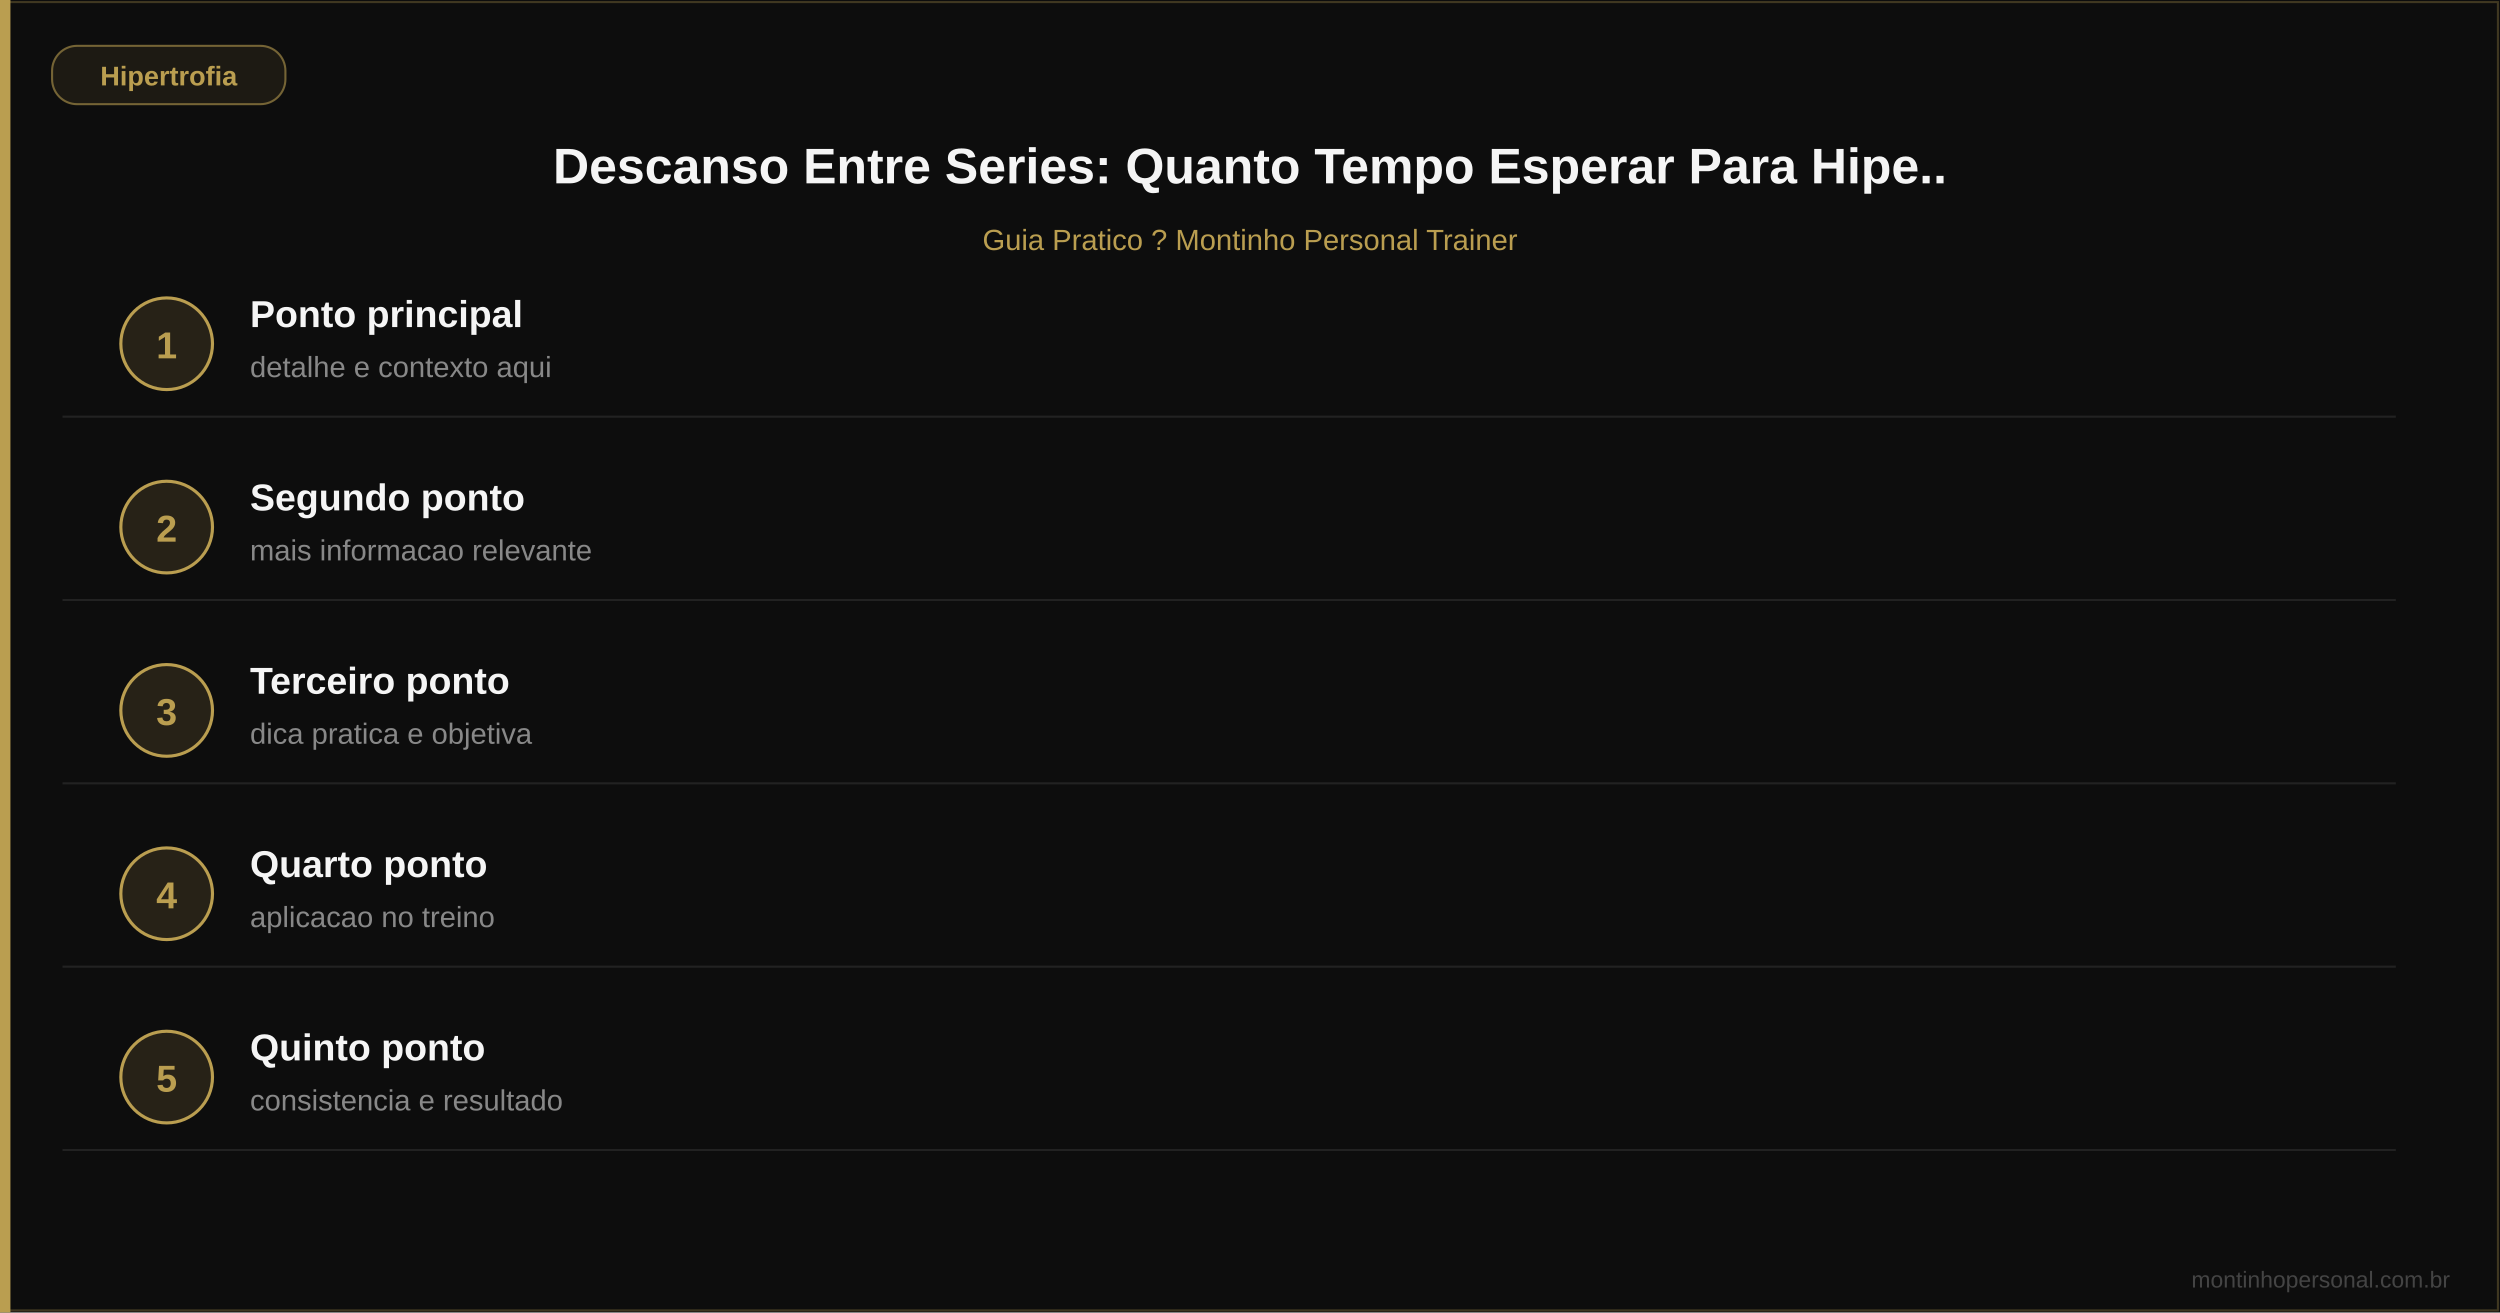
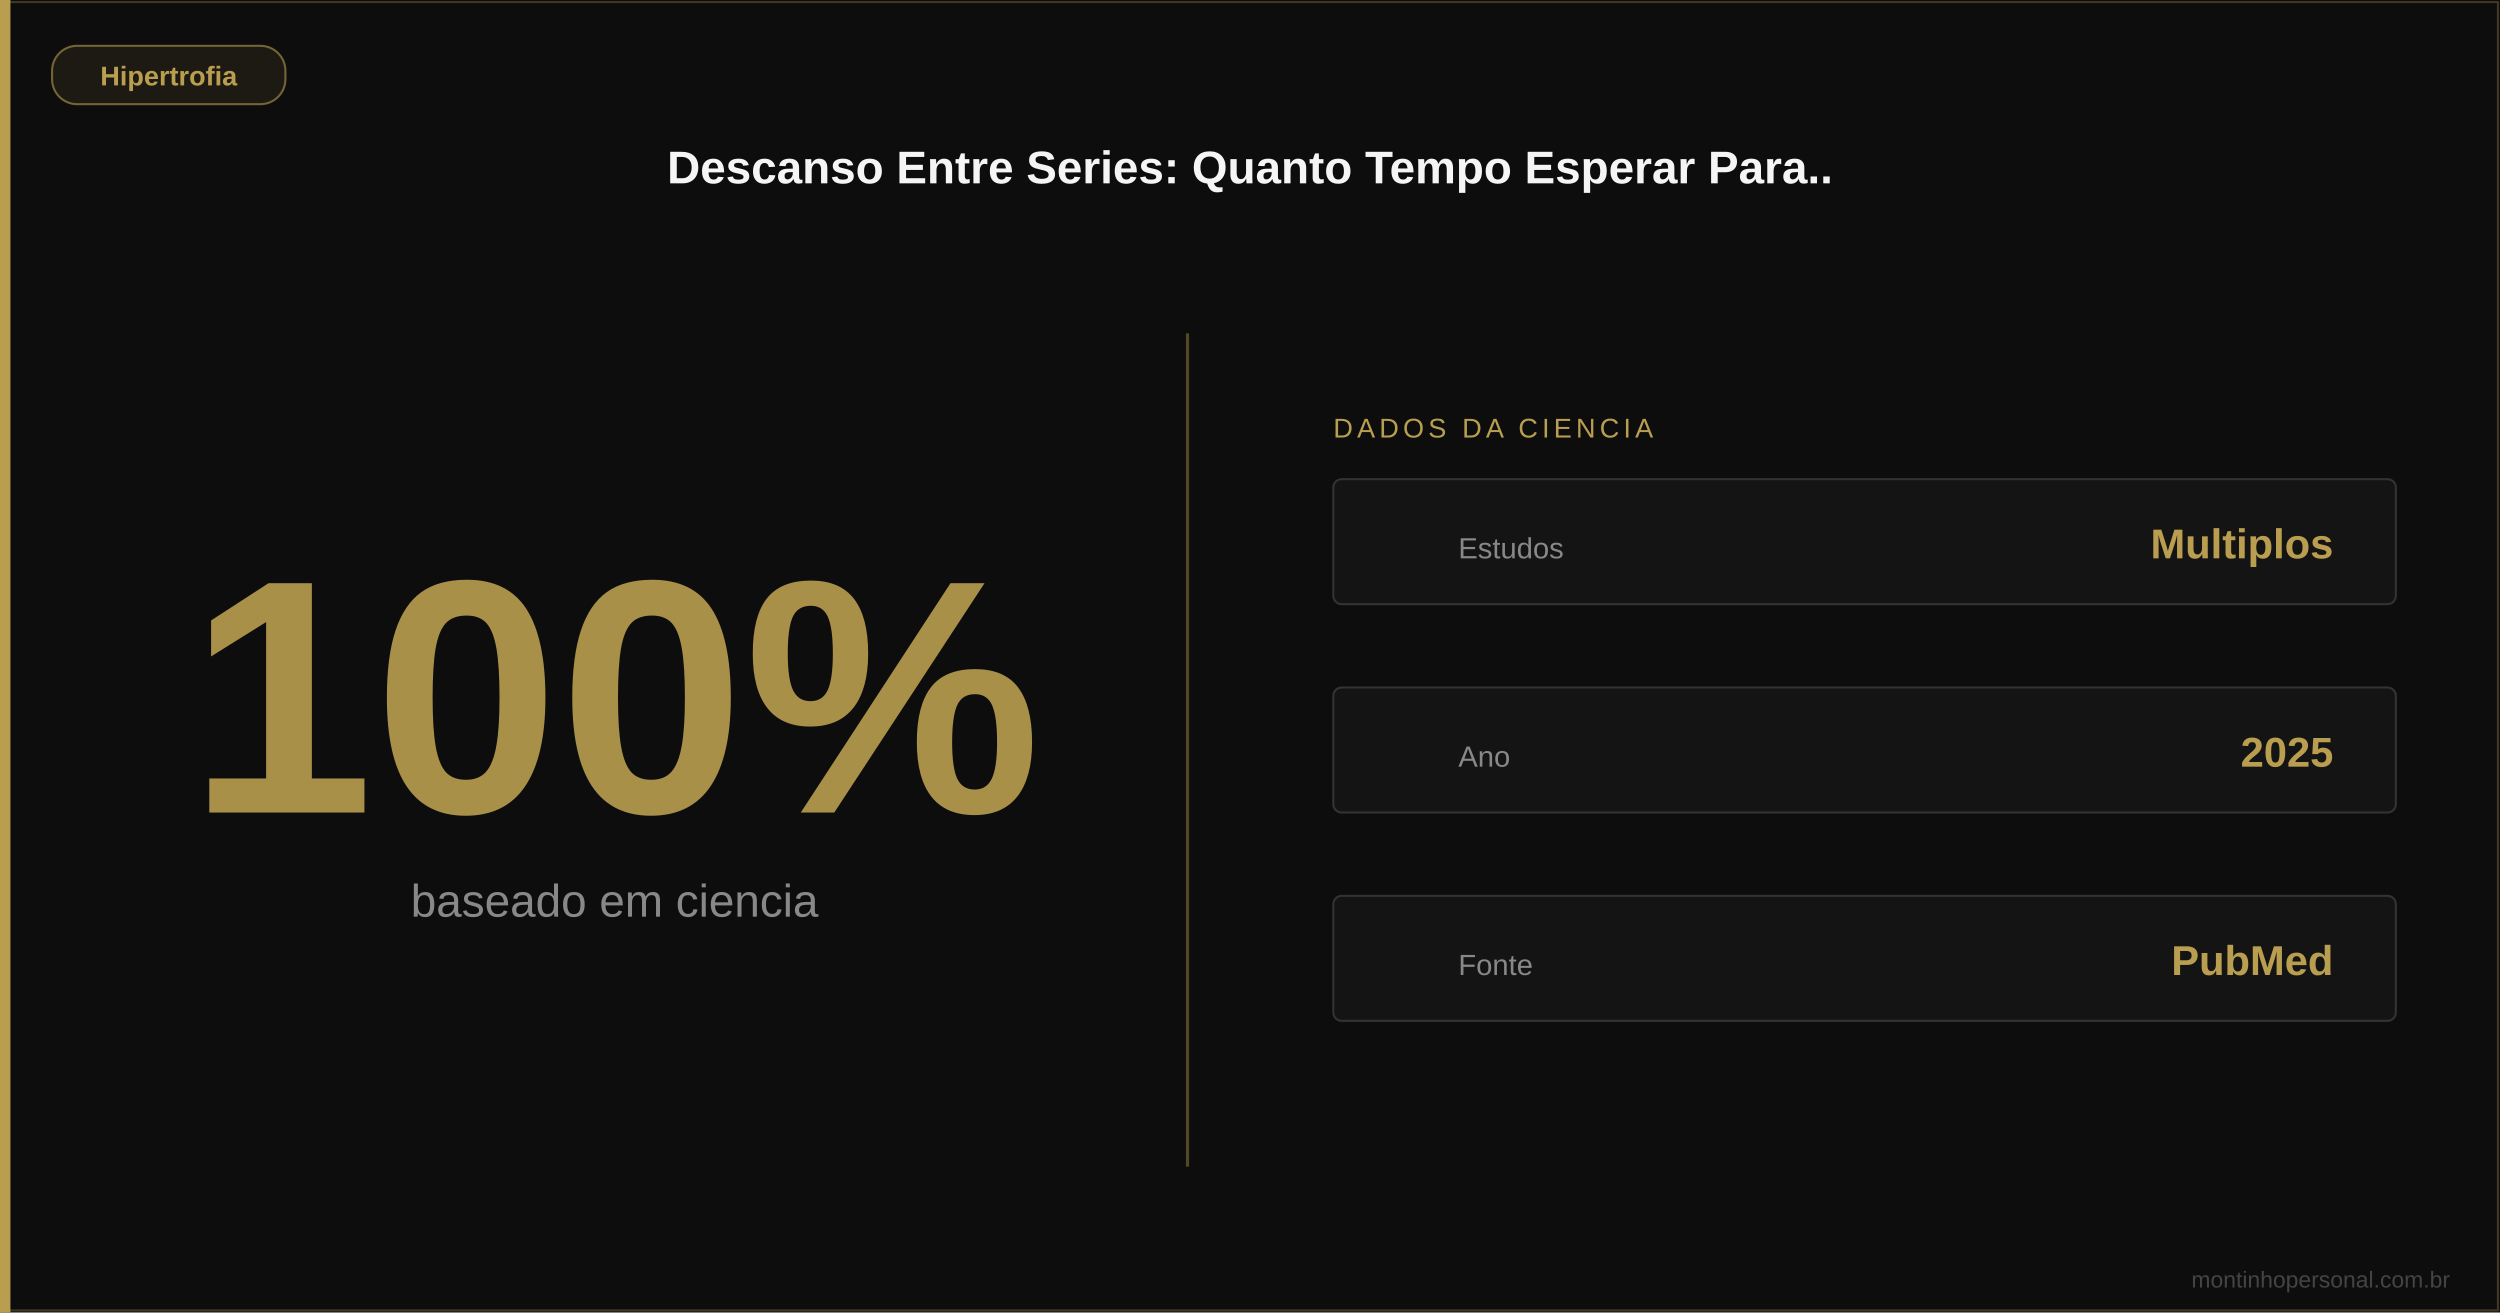
<svg xmlns="http://www.w3.org/2000/svg" viewBox="0 0 1200 630" width="1200" height="630" role="img" aria-label="Descanso Entre Series: Quanto Tempo Esperar Para Hipertrofia?">
  <rect width="1200" height="630" fill="#0d0d0d" />
  <rect x="0" y="0" width="5" height="630" fill="#BA9E50" />
  <rect x="1" y="1" width="1198" height="628" fill="none" stroke="#BA9E50" stroke-width="1" opacity="0.3" />
  <rect x="25" y="22" width="112" height="28" rx="12" fill="#BA9E50" fill-opacity="0.15" stroke="#BA9E50" stroke-width="1" opacity="0.6" />
  <text x="81" y="41" font-family="Arial,sans-serif" font-size="13" fill="#BA9E50" text-anchor="middle" font-weight="600">Hipertrofia</text>
-   <text x="600" y="88" font-family="Arial,sans-serif" font-size="24" fill="#F5F5F5" text-anchor="middle" font-weight="bold">Descanso Entre Series: Quanto Tempo Esperar Para Hipe..</text>
-   <text x="600" y="120" font-family="Arial,sans-serif" font-size="14" fill="#BA9E50" text-anchor="middle">Guia Pratico ? Montinho Personal Trainer</text>
-   <circle cx="80" cy="165" r="22" fill="#BA9E50" fill-opacity="0.15" stroke="#BA9E50" stroke-width="1.5" />
-   <text x="80" y="172" font-family="Arial,sans-serif" font-size="18" fill="#BA9E50" text-anchor="middle" font-weight="bold">1</text>
-   <text x="120" y="157" font-family="Arial,sans-serif" font-size="18" fill="#F5F5F5" font-weight="bold">Ponto principal</text>
-   <text x="120" y="181" font-family="Arial,sans-serif" font-size="14" fill="#888888">detalhe e contexto aqui</text>
-   <line x1="30" y1="200" x2="1150" y2="200" stroke="#222" stroke-width="1" />
-   <circle cx="80" cy="253" r="22" fill="#BA9E50" fill-opacity="0.15" stroke="#BA9E50" stroke-width="1.5" />
-   <text x="80" y="260" font-family="Arial,sans-serif" font-size="18" fill="#BA9E50" text-anchor="middle" font-weight="bold">2</text>
-   <text x="120" y="245" font-family="Arial,sans-serif" font-size="18" fill="#F5F5F5" font-weight="bold">Segundo ponto</text>
-   <text x="120" y="269" font-family="Arial,sans-serif" font-size="14" fill="#888888">mais informacao relevante</text>
-   <line x1="30" y1="288" x2="1150" y2="288" stroke="#222" stroke-width="1" />
-   <circle cx="80" cy="341" r="22" fill="#BA9E50" fill-opacity="0.15" stroke="#BA9E50" stroke-width="1.5" />
-   <text x="80" y="348" font-family="Arial,sans-serif" font-size="18" fill="#BA9E50" text-anchor="middle" font-weight="bold">3</text>
-   <text x="120" y="333" font-family="Arial,sans-serif" font-size="18" fill="#F5F5F5" font-weight="bold">Terceiro ponto</text>
-   <text x="120" y="357" font-family="Arial,sans-serif" font-size="14" fill="#888888">dica pratica e objetiva</text>
-   <line x1="30" y1="376" x2="1150" y2="376" stroke="#222" stroke-width="1" />
-   <circle cx="80" cy="429" r="22" fill="#BA9E50" fill-opacity="0.15" stroke="#BA9E50" stroke-width="1.5" />
-   <text x="80" y="436" font-family="Arial,sans-serif" font-size="18" fill="#BA9E50" text-anchor="middle" font-weight="bold">4</text>
-   <text x="120" y="421" font-family="Arial,sans-serif" font-size="18" fill="#F5F5F5" font-weight="bold">Quarto ponto</text>
-   <text x="120" y="445" font-family="Arial,sans-serif" font-size="14" fill="#888888">aplicacao no treino</text>
-   <line x1="30" y1="464" x2="1150" y2="464" stroke="#222" stroke-width="1" />
-   <circle cx="80" cy="517" r="22" fill="#BA9E50" fill-opacity="0.15" stroke="#BA9E50" stroke-width="1.5" />
-   <text x="80" y="524" font-family="Arial,sans-serif" font-size="18" fill="#BA9E50" text-anchor="middle" font-weight="bold">5</text>
-   <text x="120" y="509" font-family="Arial,sans-serif" font-size="18" fill="#F5F5F5" font-weight="bold">Quinto ponto</text>
-   <text x="120" y="533" font-family="Arial,sans-serif" font-size="14" fill="#888888">consistencia e resultado</text>
-   <line x1="30" y1="552" x2="1150" y2="552" stroke="#222" stroke-width="1" />
+   <text x="600" y="88" font-family="Arial,sans-serif" font-size="22" fill="#F5F5F5" text-anchor="middle" font-weight="bold">Descanso Entre Series: Quanto Tempo Esperar Para..</text>
+   <text x="295" y="390" font-family="Arial,sans-serif" font-size="160" fill="#BA9E50" text-anchor="middle" font-weight="bold" opacity="0.9">100%</text>
+   <text x="295" y="440" font-family="Arial,sans-serif" font-size="22" fill="#888888" text-anchor="middle">baseado em ciencia</text>
+   <line x1="570" y1="160" x2="570" y2="560" stroke="#BA9E50" stroke-width="1.5" opacity="0.4" />
+   <text x="640" y="210" font-family="Arial,sans-serif" font-size="13" fill="#BA9E50" letter-spacing="2">DADOS DA CIENCIA</text>
+   <rect x="640" y="230" width="510" height="60" rx="4" fill="#141414" stroke="#333" stroke-width="1" />
+   <text x="700" y="268" font-family="Arial,sans-serif" font-size="14" fill="#888888">Estudos</text>
+   <text x="1120" y="268" font-family="Arial,sans-serif" font-size="20" fill="#BA9E50" text-anchor="end" font-weight="bold">Multiplos</text>
+   <rect x="640" y="330" width="510" height="60" rx="4" fill="#141414" stroke="#333" stroke-width="1" />
+   <text x="700" y="368" font-family="Arial,sans-serif" font-size="14" fill="#888888">Ano</text>
+   <text x="1120" y="368" font-family="Arial,sans-serif" font-size="20" fill="#BA9E50" text-anchor="end" font-weight="bold">2025</text>
+   <rect x="640" y="430" width="510" height="60" rx="4" fill="#141414" stroke="#333" stroke-width="1" />
+   <text x="700" y="468" font-family="Arial,sans-serif" font-size="14" fill="#888888">Fonte</text>
+   <text x="1120" y="468" font-family="Arial,sans-serif" font-size="20" fill="#BA9E50" text-anchor="end" font-weight="bold">PubMed</text>
  <text x="1176" y="618" font-family="Arial,sans-serif" font-size="11" fill="#444" text-anchor="end">montinhopersonal.com.br</text>
</svg>
